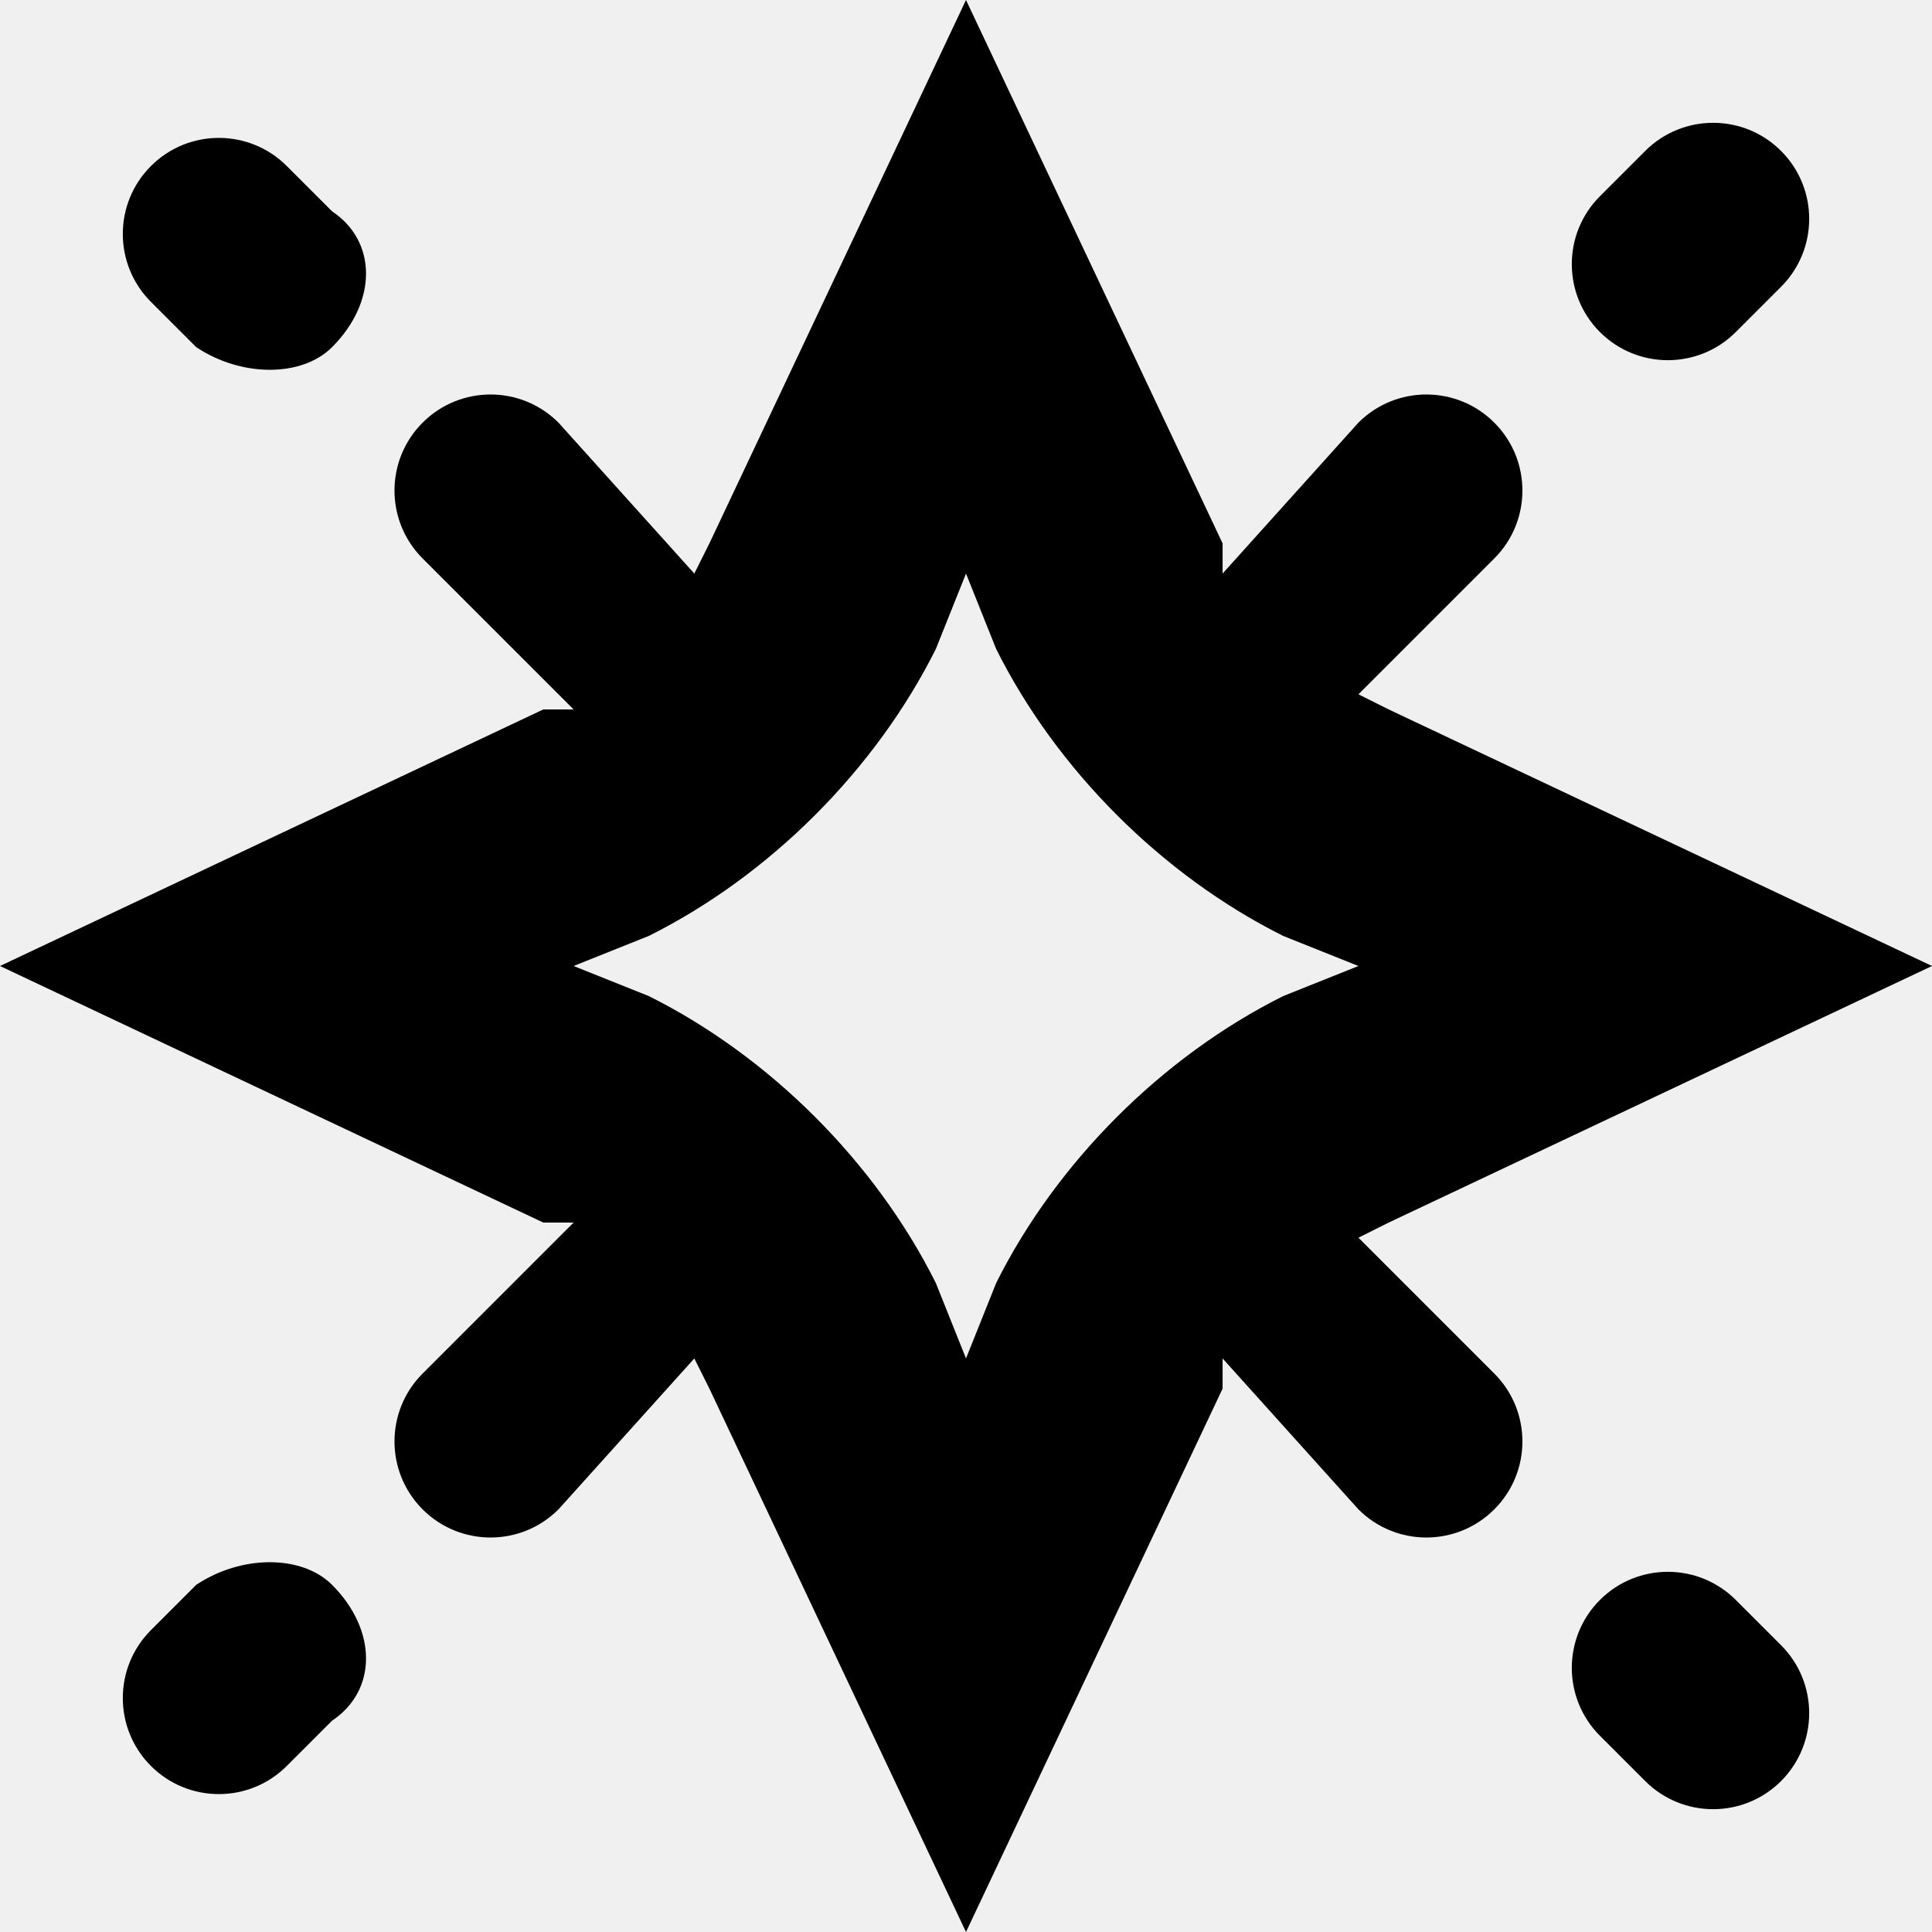
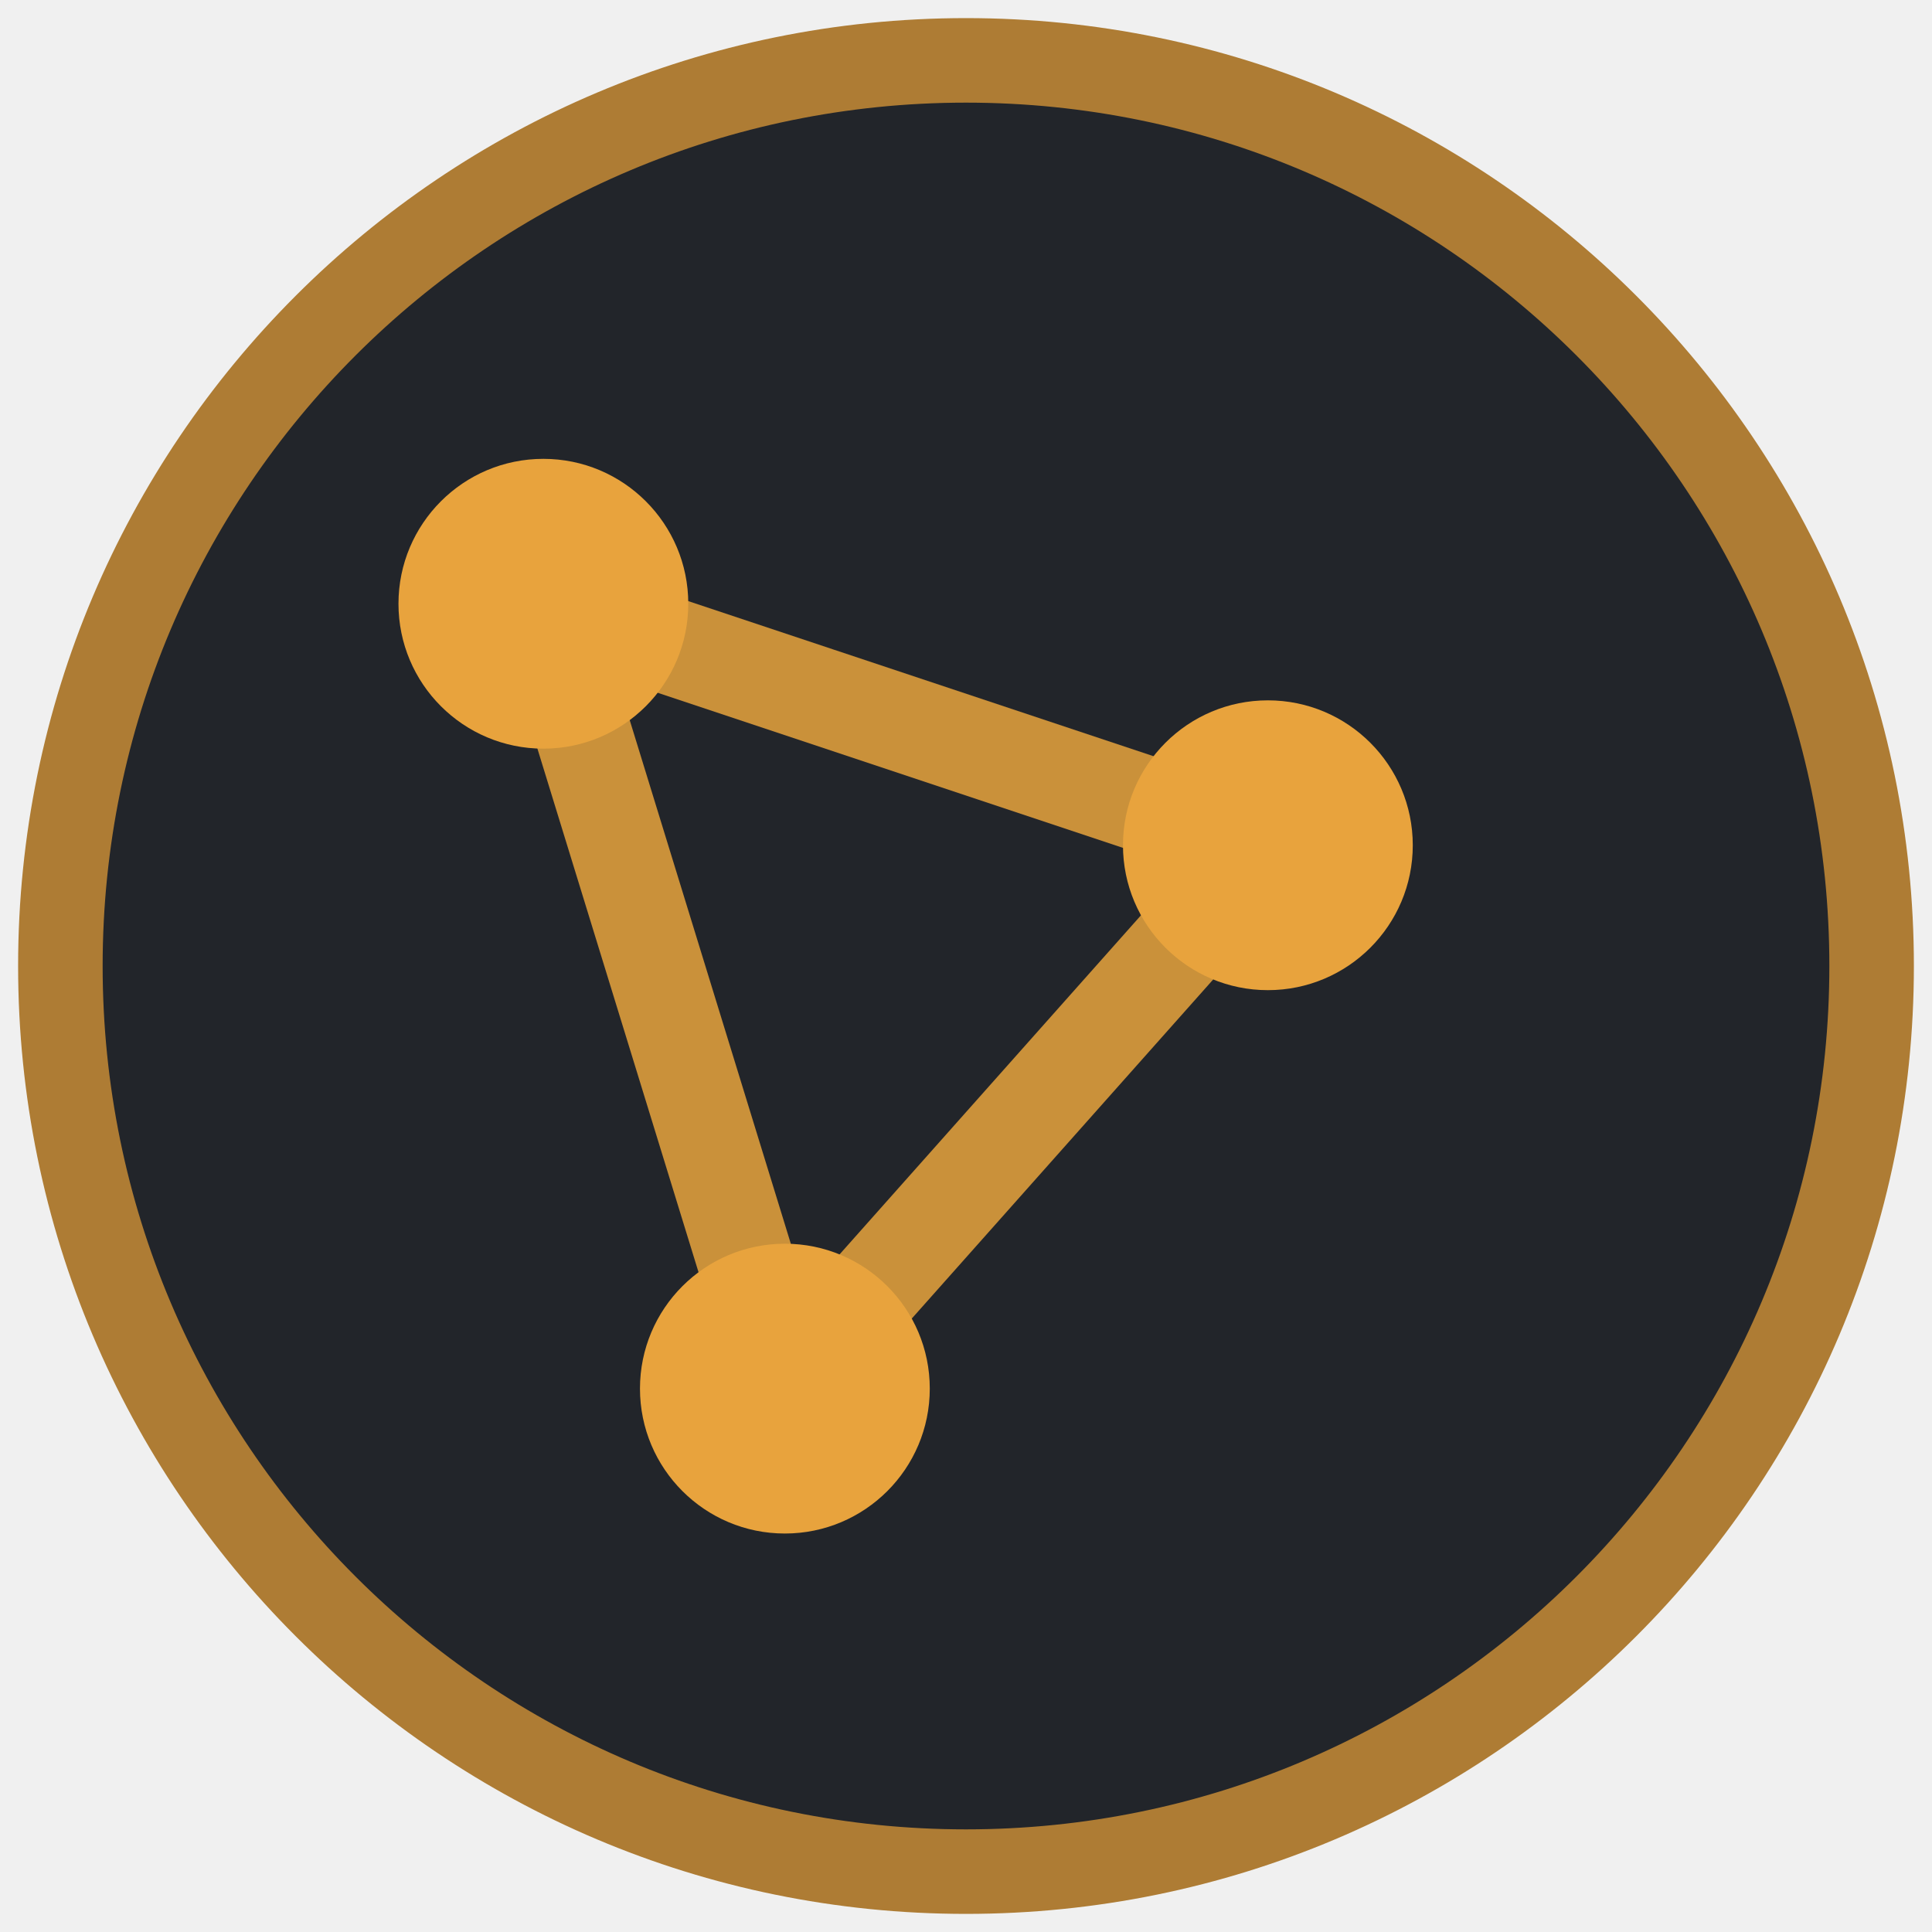
- <svg xmlns="http://www.w3.org/2000/svg" viewBox="0 0 128 128">
-   <path fill-rule="evenodd" d="M81 36 64 0 47 36l-1 2-9-10a6 6 0 0 0-9 9l10 10h-2L0 64l36 17h2L28 91a6 6 0 1 0 9 9l9-10 1 2 17 36 17-36v-2l9 10a6 6 0 1 0 9-9l-9-9 2-1 36-17-36-17-2-1 9-9a6 6 0 1 0-9-9l-9 10v-2Zm-17 2-2 5c-4 8-11 15-19 19l-5 2 5 2c8 4 15 11 19 19l2 5 2-5c4-8 11-15 19-19l5-2-5-2c-8-4-15-11-19-19l-2-5Z" clip-rule="evenodd" />
-   <path d="M118 19a6 6 0 0 0-9-9l-3 3a6 6 0 1 0 9 9l3-3Zm-96 4c-2 2-6 2-9 0l-3-3a6 6 0 1 1 9-9l3 3c3 2 3 6 0 9Zm0 82c-2-2-6-2-9 0l-3 3a6 6 0 1 0 9 9l3-3c3-2 3-6 0-9Zm96 4a6 6 0 0 1-9 9l-3-3a6 6 0 1 1 9-9l3 3Z" />
-   <style>path{fill:#000}@media (prefers-color-scheme:dark){path{fill:#fff}}</style>
+ <svg xmlns="http://www.w3.org/2000/svg" viewBox="0 0 32 32" aria-hidden="true">
+   <circle cx="16" cy="16" r="15" fill="#0b0e14" stroke="#a66f1f" stroke-width="1.4" opacity="0.9" />
+   <g transform="translate(9,10)">
+     <line x1="0" y1="0" x2="12" y2="4" stroke="#e8a33d" stroke-width="1.6" opacity="0.85" />
+     <line x1="0" y1="0" x2="4" y2="13" stroke="#e8a33d" stroke-width="1.6" opacity="0.85" />
+     <line x1="4" y1="13" x2="12" y2="4" stroke="#e8a33d" stroke-width="1.6" opacity="0.85" />
+     <circle cx="0" cy="0" r="2.4" fill="#e8a33d" />
+     <circle cx="12" cy="4" r="2.4" fill="#e8a33d" />
+     <circle cx="4" cy="13" r="2.4" fill="#e8a33d" />
+   </g>
</svg>
